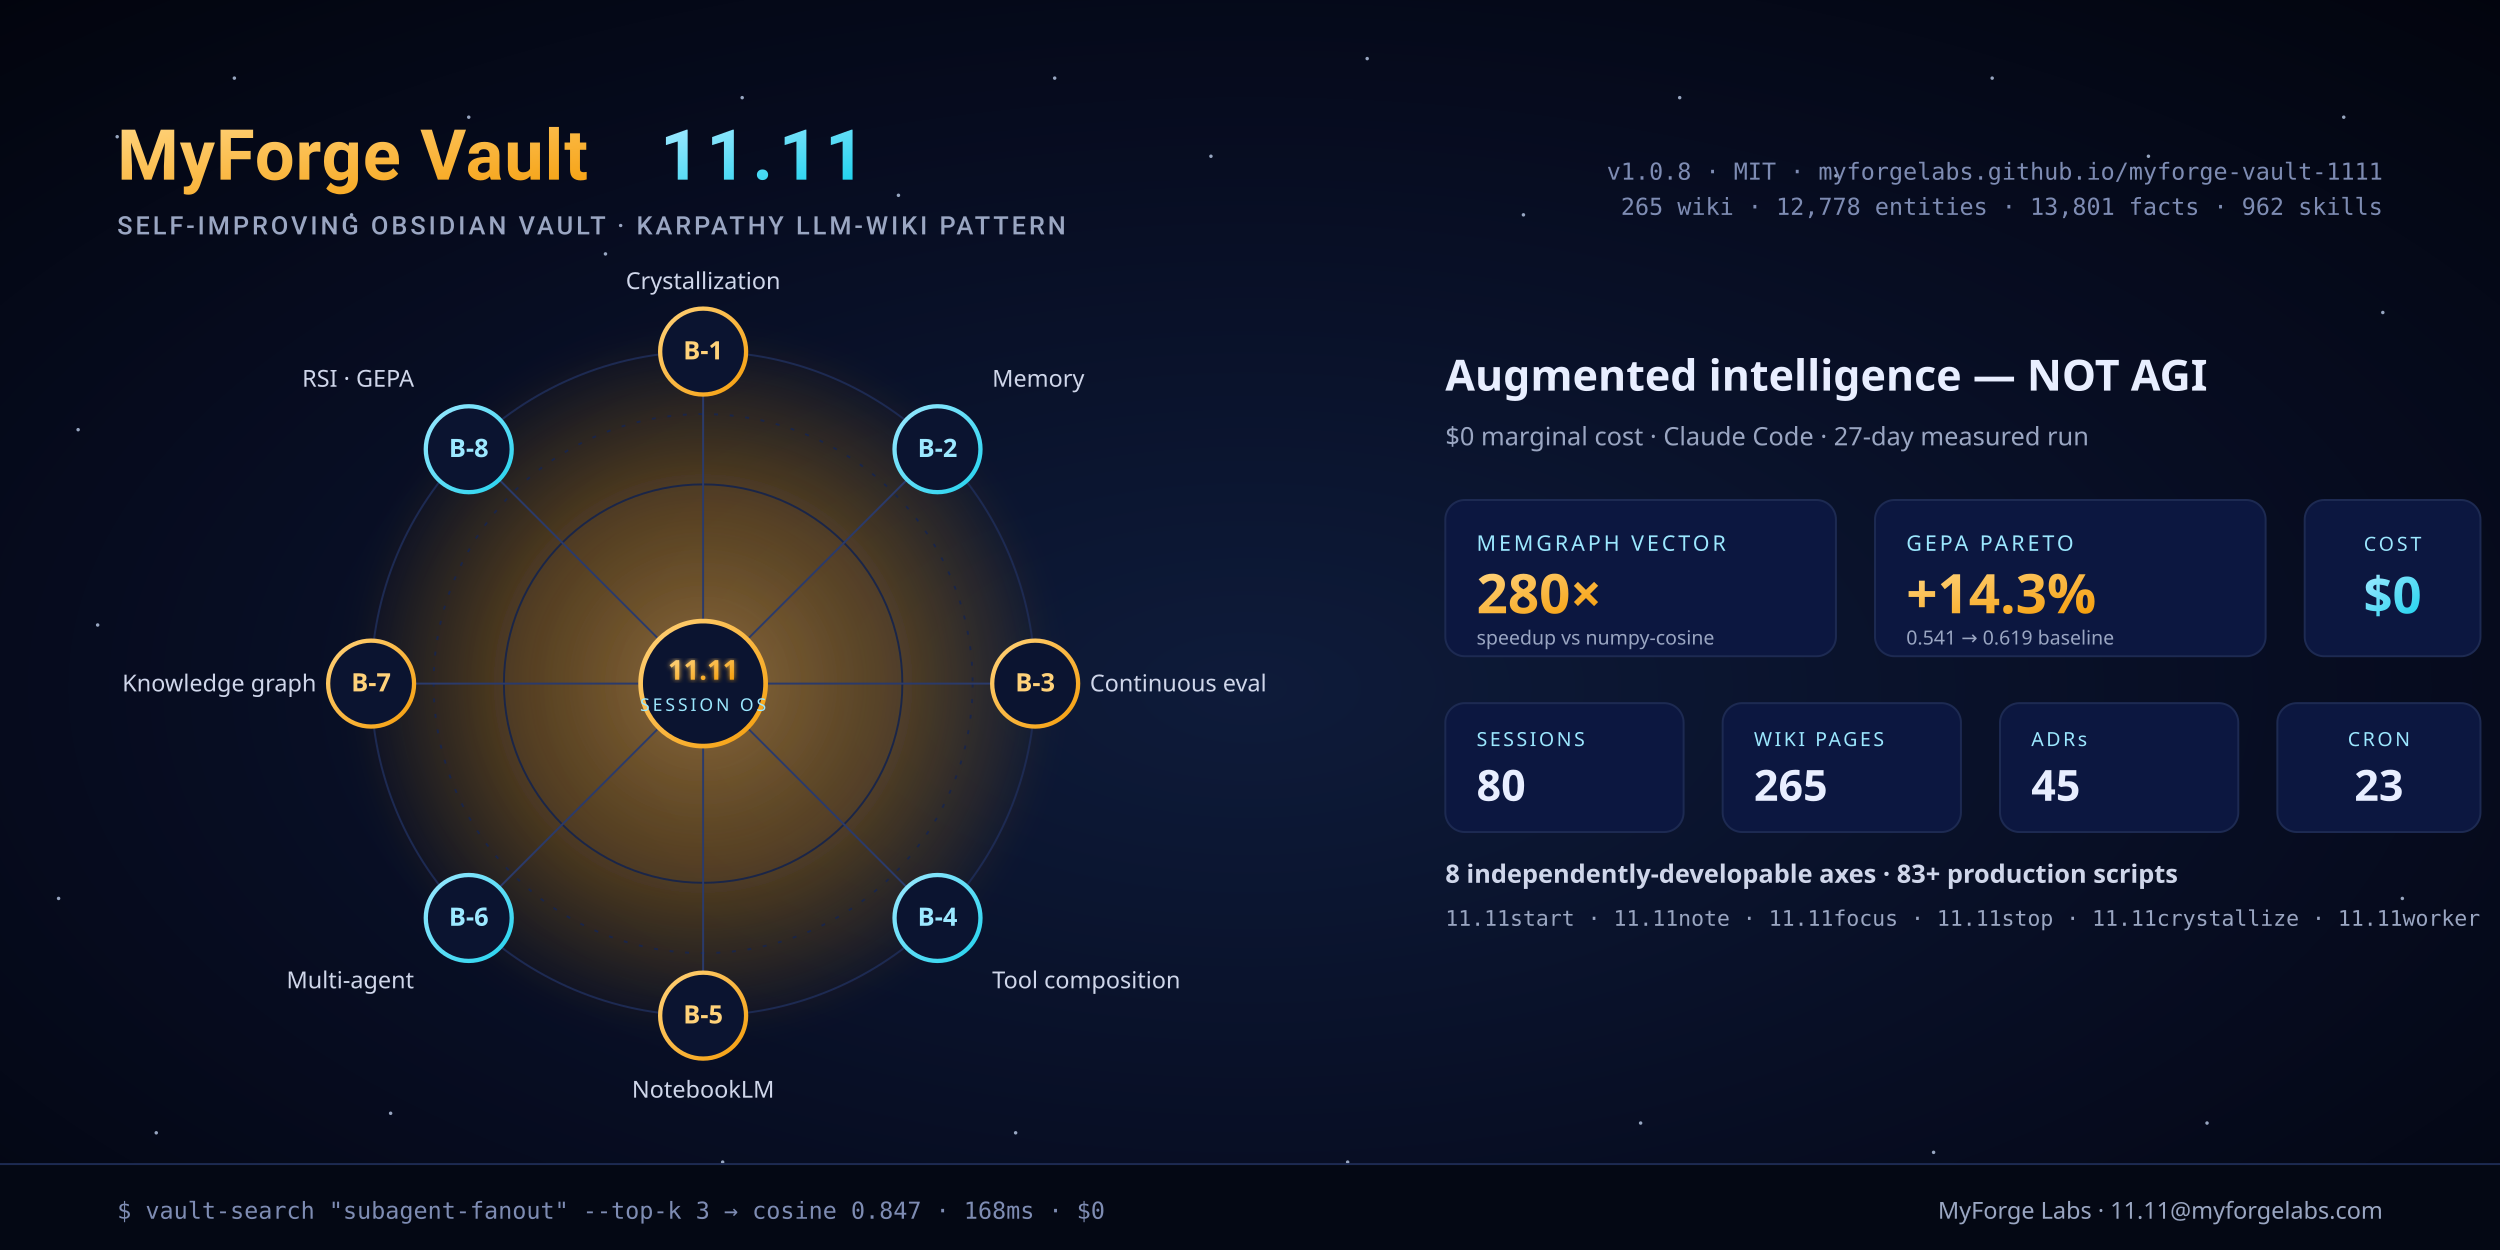
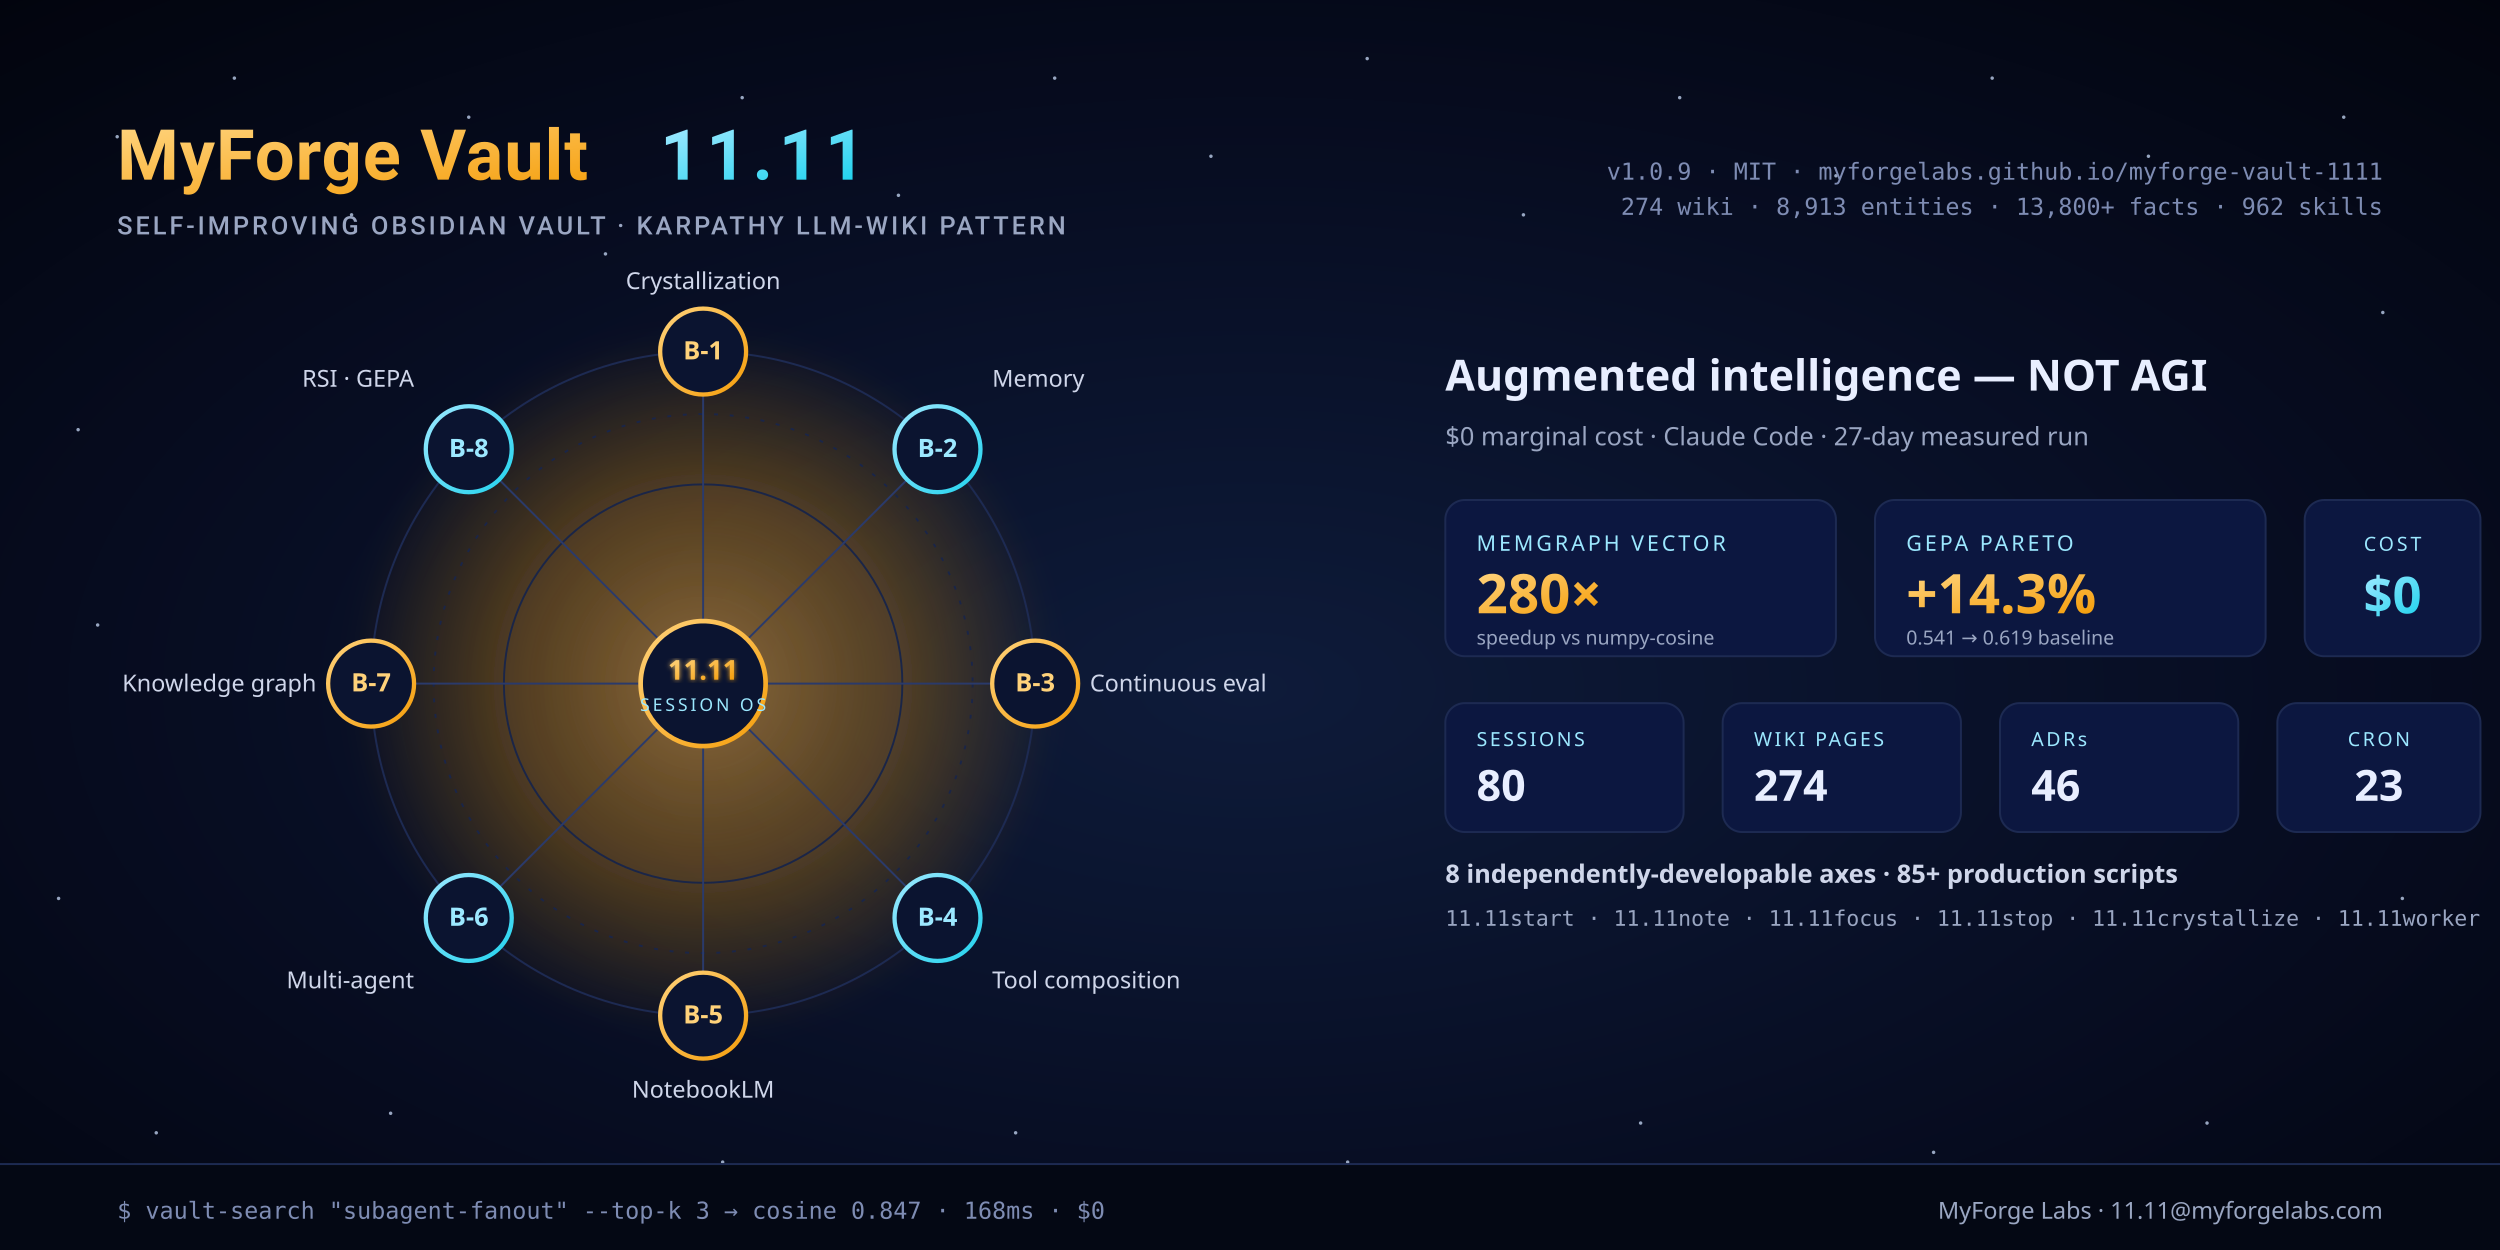
<svg xmlns="http://www.w3.org/2000/svg" viewBox="0 0 1280 640" role="img" aria-label="MyForge Vault 11.11 — 8-axis Superintelligent Vault">
  <defs>
    <radialGradient id="bg" cx="50%" cy="55%" r="75%">
      <stop offset="0%" stop-color="#0e1b3a" />
      <stop offset="55%" stop-color="#070d22" />
      <stop offset="100%" stop-color="#02040d" />
    </radialGradient>
    <radialGradient id="coreGlow" cx="50%" cy="50%" r="50%">
      <stop offset="0%" stop-color="#ffb84d" stop-opacity="0.95" />
      <stop offset="55%" stop-color="#f59e0b" stop-opacity="0.55" />
      <stop offset="100%" stop-color="#f59e0b" stop-opacity="0" />
    </radialGradient>
    <linearGradient id="amber" x1="0" y1="0" x2="1" y2="1">
      <stop offset="0%" stop-color="#ffd27a" />
      <stop offset="100%" stop-color="#f59e0b" />
    </linearGradient>
    <linearGradient id="cyan" x1="0" y1="0" x2="1" y2="1">
      <stop offset="0%" stop-color="#9ce8ff" />
      <stop offset="100%" stop-color="#22d3ee" />
    </linearGradient>
    <filter id="soft" x="-20%" y="-20%" width="140%" height="140%">
      <feGaussianBlur stdDeviation="6" />
    </filter>
    <filter id="textGlow" x="-10%" y="-10%" width="120%" height="120%">
      <feGaussianBlur stdDeviation="1.4" result="b" />
      <feMerge>
        <feMergeNode in="b" />
        <feMergeNode in="SourceGraphic" />
      </feMerge>
    </filter>
    <symbol id="star" overflow="visible">
      <circle r="0.9" fill="#cfe2ff" fill-opacity="0.85" />
    </symbol>
  </defs>
  <rect width="1280" height="640" fill="url(#bg)" />
  <g opacity="0.85">
    <use href="#star" x="60" y="70" />
    <use href="#star" x="120" y="40" />
    <use href="#star" x="180" y="110" />
    <use href="#star" x="240" y="60" />
    <use href="#star" x="310" y="130" />
    <use href="#star" x="380" y="50" />
    <use href="#star" x="460" y="100" />
    <use href="#star" x="540" y="40" />
    <use href="#star" x="620" y="80" />
    <use href="#star" x="700" y="30" />
    <use href="#star" x="780" y="110" />
    <use href="#star" x="860" y="50" />
    <use href="#star" x="940" y="90" />
    <use href="#star" x="1020" y="40" />
    <use href="#star" x="1100" y="80" />
    <use href="#star" x="1200" y="60" />
    <use href="#star" x="1220" y="160" />
    <use href="#star" x="40" y="220" />
    <use href="#star" x="80" y="580" />
    <use href="#star" x="200" y="570" />
    <use href="#star" x="370" y="595" />
    <use href="#star" x="520" y="580" />
    <use href="#star" x="690" y="595" />
    <use href="#star" x="840" y="575" />
    <use href="#star" x="990" y="590" />
    <use href="#star" x="1130" y="575" />
    <use href="#star" x="1230" y="460" />
    <use href="#star" x="30" y="460" />
    <use href="#star" x="1150" y="290" />
    <use href="#star" x="50" y="320" />
  </g>
  <g font-family="ui-sans-serif, system-ui, -apple-system, Segoe UI, Roboto" font-weight="700">
    <text x="60" y="92" font-size="36" fill="url(#amber)" letter-spacing="0.5">MyForge Vault</text>
    <text x="338" y="92" font-size="36" fill="url(#cyan)" letter-spacing="3">11.11</text>
    <text x="60" y="120" font-size="13" fill="#9aa6c2" font-weight="500" letter-spacing="1.5">SELF-IMPROVING OBSIDIAN VAULT · KARPATHY LLM-WIKI PATTERN</text>
  </g>
  <g font-family="ui-monospace, SFMono-Regular, Consolas, monospace" font-size="12" fill="#7e8cb3">
-     <text x="1220" y="92" text-anchor="end">v1.0.8 · MIT · myforgelabs.github.io/myforge-vault-1111</text>
-     <text x="1220" y="110" text-anchor="end">265 wiki · 12,778 entities · 13,801 facts · 962 skills</text>
+     <text x="1220" y="92" text-anchor="end">v1.0.9 · MIT · myforgelabs.github.io/myforge-vault-1111</text>
+     <text x="1220" y="110" text-anchor="end">274 wiki · 8,913 entities · 13,800+ facts · 962 skills</text>
  </g>
  <g transform="translate(360 350)">
    <circle r="180" fill="url(#coreGlow)" opacity="0.55" filter="url(#soft)" />
    <circle r="170" fill="none" stroke="#1d2a52" stroke-width="1" />
    <circle r="138" fill="none" stroke="#1a2547" stroke-width="1" stroke-dasharray="2 6" />
    <circle r="102" fill="none" stroke="#1a2547" stroke-width="1" />
    <g stroke="#2a3a6b" stroke-width="1">
      <line x1="0" y1="-170" x2="0" y2="-30" />
      <line x1="120" y1="-120" x2="21" y2="-21" />
      <line x1="170" y1="0" x2="30" y2="0" />
      <line x1="120" y1="120" x2="21" y2="21" />
      <line x1="0" y1="170" x2="0" y2="30" />
      <line x1="-120" y1="120" x2="-21" y2="21" />
      <line x1="-170" y1="0" x2="-30" y2="0" />
      <line x1="-120" y1="-120" x2="-21" y2="-21" />
    </g>
    <g font-family="ui-sans-serif, system-ui" font-weight="700" font-size="13">
      <circle cx="0" cy="-170" r="22" fill="#0b1430" stroke="url(#amber)" stroke-width="2.2" />
      <text x="0" y="-166" text-anchor="middle" fill="#ffd27a">B-1</text>
      <text x="0" y="-202" text-anchor="middle" fill="#cfd6ea" font-size="12" font-weight="500">Crystallization</text>
      <circle cx="120" cy="-120" r="22" fill="#0b1430" stroke="url(#cyan)" stroke-width="2.2" />
      <text x="120" y="-116" text-anchor="middle" fill="#9ce8ff">B-2</text>
      <text x="148" y="-152" text-anchor="start" fill="#cfd6ea" font-size="12" font-weight="500">Memory</text>
      <circle cx="170" cy="0" r="22" fill="#0b1430" stroke="url(#amber)" stroke-width="2.2" />
      <text x="170" y="4" text-anchor="middle" fill="#ffd27a">B-3</text>
      <text x="198" y="4" text-anchor="start" fill="#cfd6ea" font-size="12" font-weight="500">Continuous eval</text>
      <circle cx="120" cy="120" r="22" fill="#0b1430" stroke="url(#cyan)" stroke-width="2.2" />
      <text x="120" y="124" text-anchor="middle" fill="#9ce8ff">B-4</text>
      <text x="148" y="156" text-anchor="start" fill="#cfd6ea" font-size="12" font-weight="500">Tool composition</text>
      <circle cx="0" cy="170" r="22" fill="#0b1430" stroke="url(#amber)" stroke-width="2.2" />
      <text x="0" y="174" text-anchor="middle" fill="#ffd27a">B-5</text>
      <text x="0" y="212" text-anchor="middle" fill="#cfd6ea" font-size="12" font-weight="500">NotebookLM</text>
      <circle cx="-120" cy="120" r="22" fill="#0b1430" stroke="url(#cyan)" stroke-width="2.2" />
      <text x="-120" y="124" text-anchor="middle" fill="#9ce8ff">B-6</text>
      <text x="-148" y="156" text-anchor="end" fill="#cfd6ea" font-size="12" font-weight="500">Multi-agent</text>
      <circle cx="-170" cy="0" r="22" fill="#0b1430" stroke="url(#amber)" stroke-width="2.2" />
      <text x="-170" y="4" text-anchor="middle" fill="#ffd27a">B-7</text>
      <text x="-198" y="4" text-anchor="end" fill="#cfd6ea" font-size="12" font-weight="500">Knowledge graph</text>
      <circle cx="-120" cy="-120" r="22" fill="#0b1430" stroke="url(#cyan)" stroke-width="2.2" />
      <text x="-120" y="-116" text-anchor="middle" fill="#9ce8ff">B-8</text>
      <text x="-148" y="-152" text-anchor="end" fill="#cfd6ea" font-size="12" font-weight="500">RSI · GEPA</text>
    </g>
    <circle r="32" fill="#0b1430" stroke="url(#amber)" stroke-width="2.4" />
    <text x="0" y="-2" text-anchor="middle" font-family="ui-sans-serif, system-ui" font-size="14" font-weight="800" fill="url(#amber)" filter="url(#textGlow)">11.11</text>
    <text x="0" y="14" text-anchor="middle" font-family="ui-sans-serif, system-ui" font-size="9" fill="#9ce8ff" letter-spacing="1.5">SESSION OS</text>
  </g>
  <g transform="translate(740 200)" font-family="ui-sans-serif, system-ui">
    <text x="0" y="0" font-size="22" font-weight="700" fill="#e8eeff">Augmented intelligence — NOT AGI</text>
    <text x="0" y="28" font-size="13" fill="#9aa6c2" font-weight="500">$0 marginal cost · Claude Code · 27-day measured run</text>
    <g transform="translate(0 56)">
      <rect width="200" height="80" rx="10" fill="#0c1740" stroke="#1d2a52" />
      <text x="16" y="26" font-size="11" fill="#9ce8ff" letter-spacing="1.5">MEMGRAPH VECTOR</text>
      <text x="16" y="58" font-size="28" font-weight="800" fill="url(#amber)">280×</text>
      <text x="16" y="74" font-size="10" fill="#9aa6c2">speedup vs numpy-cosine</text>
      <rect x="220" width="200" height="80" rx="10" fill="#0c1740" stroke="#1d2a52" />
      <text x="236" y="26" font-size="11" fill="#9ce8ff" letter-spacing="1.5">GEPA PARETO</text>
      <text x="236" y="58" font-size="28" font-weight="800" fill="url(#amber)">+14.3%</text>
      <text x="236" y="74" font-size="10" fill="#9aa6c2">0.541 → 0.619 baseline</text>
      <rect x="440" width="90" height="80" rx="10" fill="#0c1740" stroke="#1d2a52" />
      <text x="485" y="26" font-size="10" fill="#9ce8ff" text-anchor="middle" letter-spacing="1.5">COST</text>
      <text x="485" y="58" font-size="26" font-weight="800" fill="url(#cyan)" text-anchor="middle">$0</text>
    </g>
    <g transform="translate(0 160)">
      <rect width="122" height="66" rx="10" fill="#0c1740" stroke="#1d2a52" />
      <text x="16" y="22" font-size="10" fill="#9ce8ff" letter-spacing="1.3">SESSIONS</text>
      <text x="16" y="50" font-size="22" font-weight="800" fill="#e8eeff">80</text>
      <rect x="142" width="122" height="66" rx="10" fill="#0c1740" stroke="#1d2a52" />
      <text x="158" y="22" font-size="10" fill="#9ce8ff" letter-spacing="1.3">WIKI PAGES</text>
-       <text x="158" y="50" font-size="22" font-weight="800" fill="#e8eeff">265</text>
+       <text x="158" y="50" font-size="22" font-weight="800" fill="#e8eeff">274</text>
      <rect x="284" width="122" height="66" rx="10" fill="#0c1740" stroke="#1d2a52" />
      <text x="300" y="22" font-size="10" fill="#9ce8ff" letter-spacing="1.3">ADRs</text>
-       <text x="300" y="50" font-size="22" font-weight="800" fill="#e8eeff">45</text>
+       <text x="300" y="50" font-size="22" font-weight="800" fill="#e8eeff">46</text>
      <rect x="426" width="104" height="66" rx="10" fill="#0c1740" stroke="#1d2a52" />
      <text x="478" y="22" font-size="10" fill="#9ce8ff" text-anchor="middle" letter-spacing="1.3">CRON</text>
      <text x="478" y="50" font-size="22" font-weight="800" fill="#e8eeff" text-anchor="middle">23</text>
    </g>
    <g transform="translate(0 252)">
-       <text x="0" y="0" font-size="13" fill="#cfd6ea" font-weight="600">8 independently-developable axes · 83+ production scripts</text>
+       <text x="0" y="0" font-size="13" fill="#cfd6ea" font-weight="600">8 independently-developable axes · 85+ production scripts</text>
      <text x="0" y="22" font-size="11" fill="#9aa6c2" font-family="ui-monospace, SFMono-Regular, Consolas, monospace">11.11start · 11.11note · 11.11focus · 11.11stop · 11.11crystallize · 11.11worker</text>
    </g>
  </g>
  <g>
    <rect x="0" y="596" width="1280" height="44" fill="#040814" />
    <line x1="0" y1="596" x2="1280" y2="596" stroke="#1d2a52" />
    <text x="60" y="624" font-family="ui-monospace, SFMono-Regular, Consolas, monospace" font-size="12" fill="#7e8cb3">
      $ vault-search "subagent-fanout" --top-k 3   →   cosine 0.847 · 168ms · $0
    </text>
    <text x="1220" y="624" text-anchor="end" font-family="ui-sans-serif, system-ui" font-size="12" fill="#9aa6c2">
      MyForge Labs · 11.11@myforgelabs.com
    </text>
  </g>
</svg>
